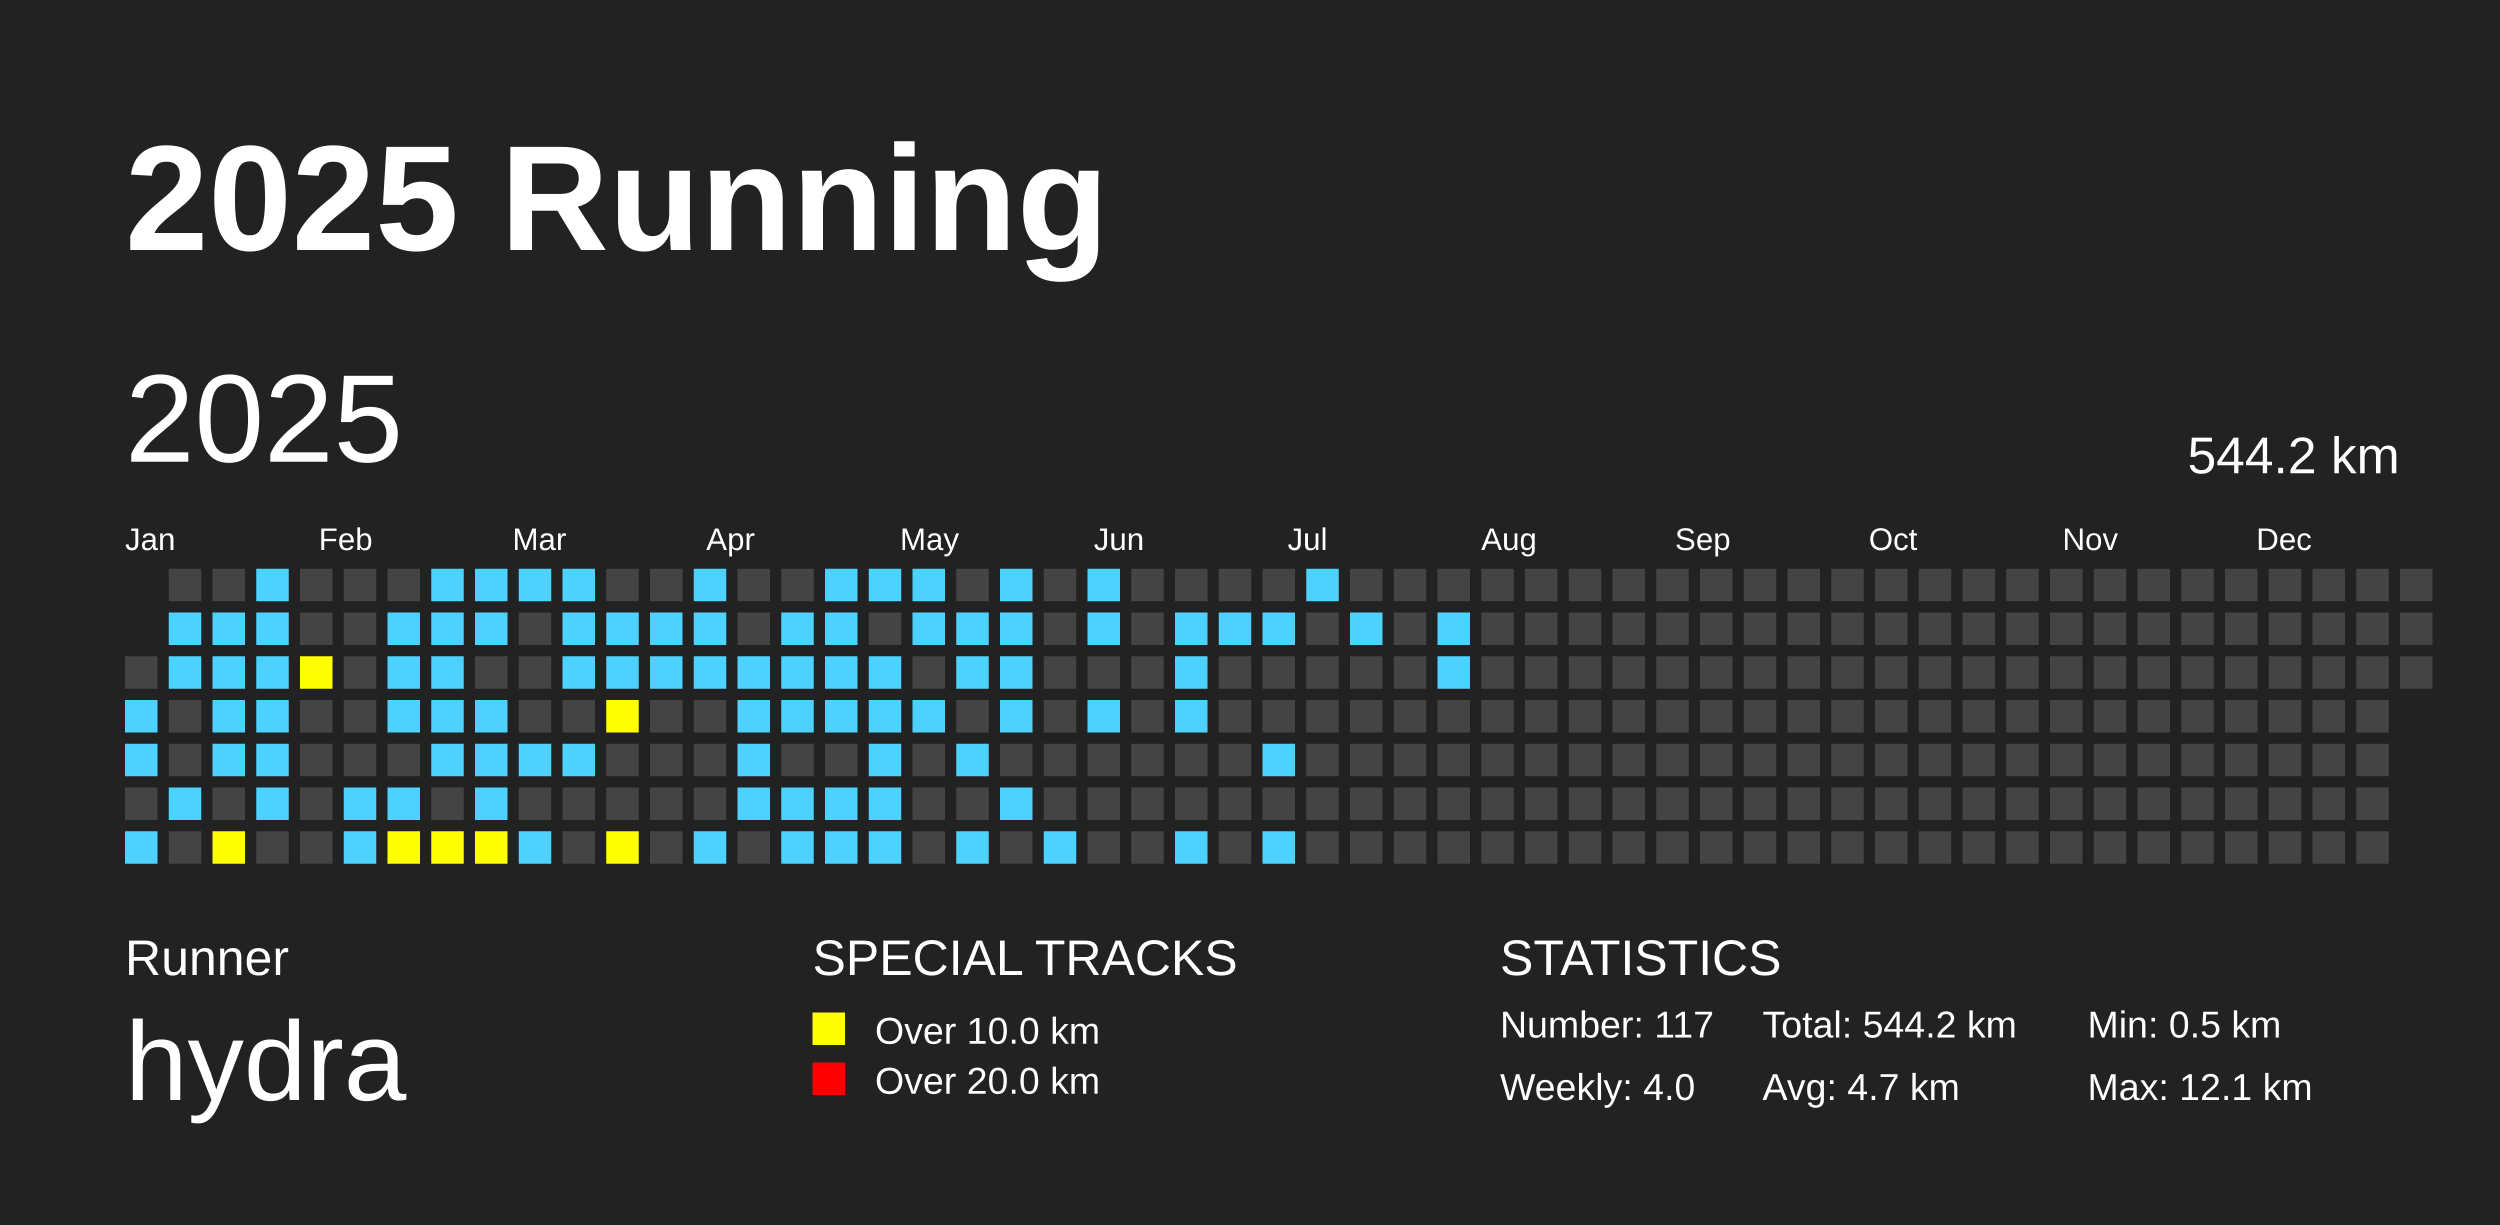
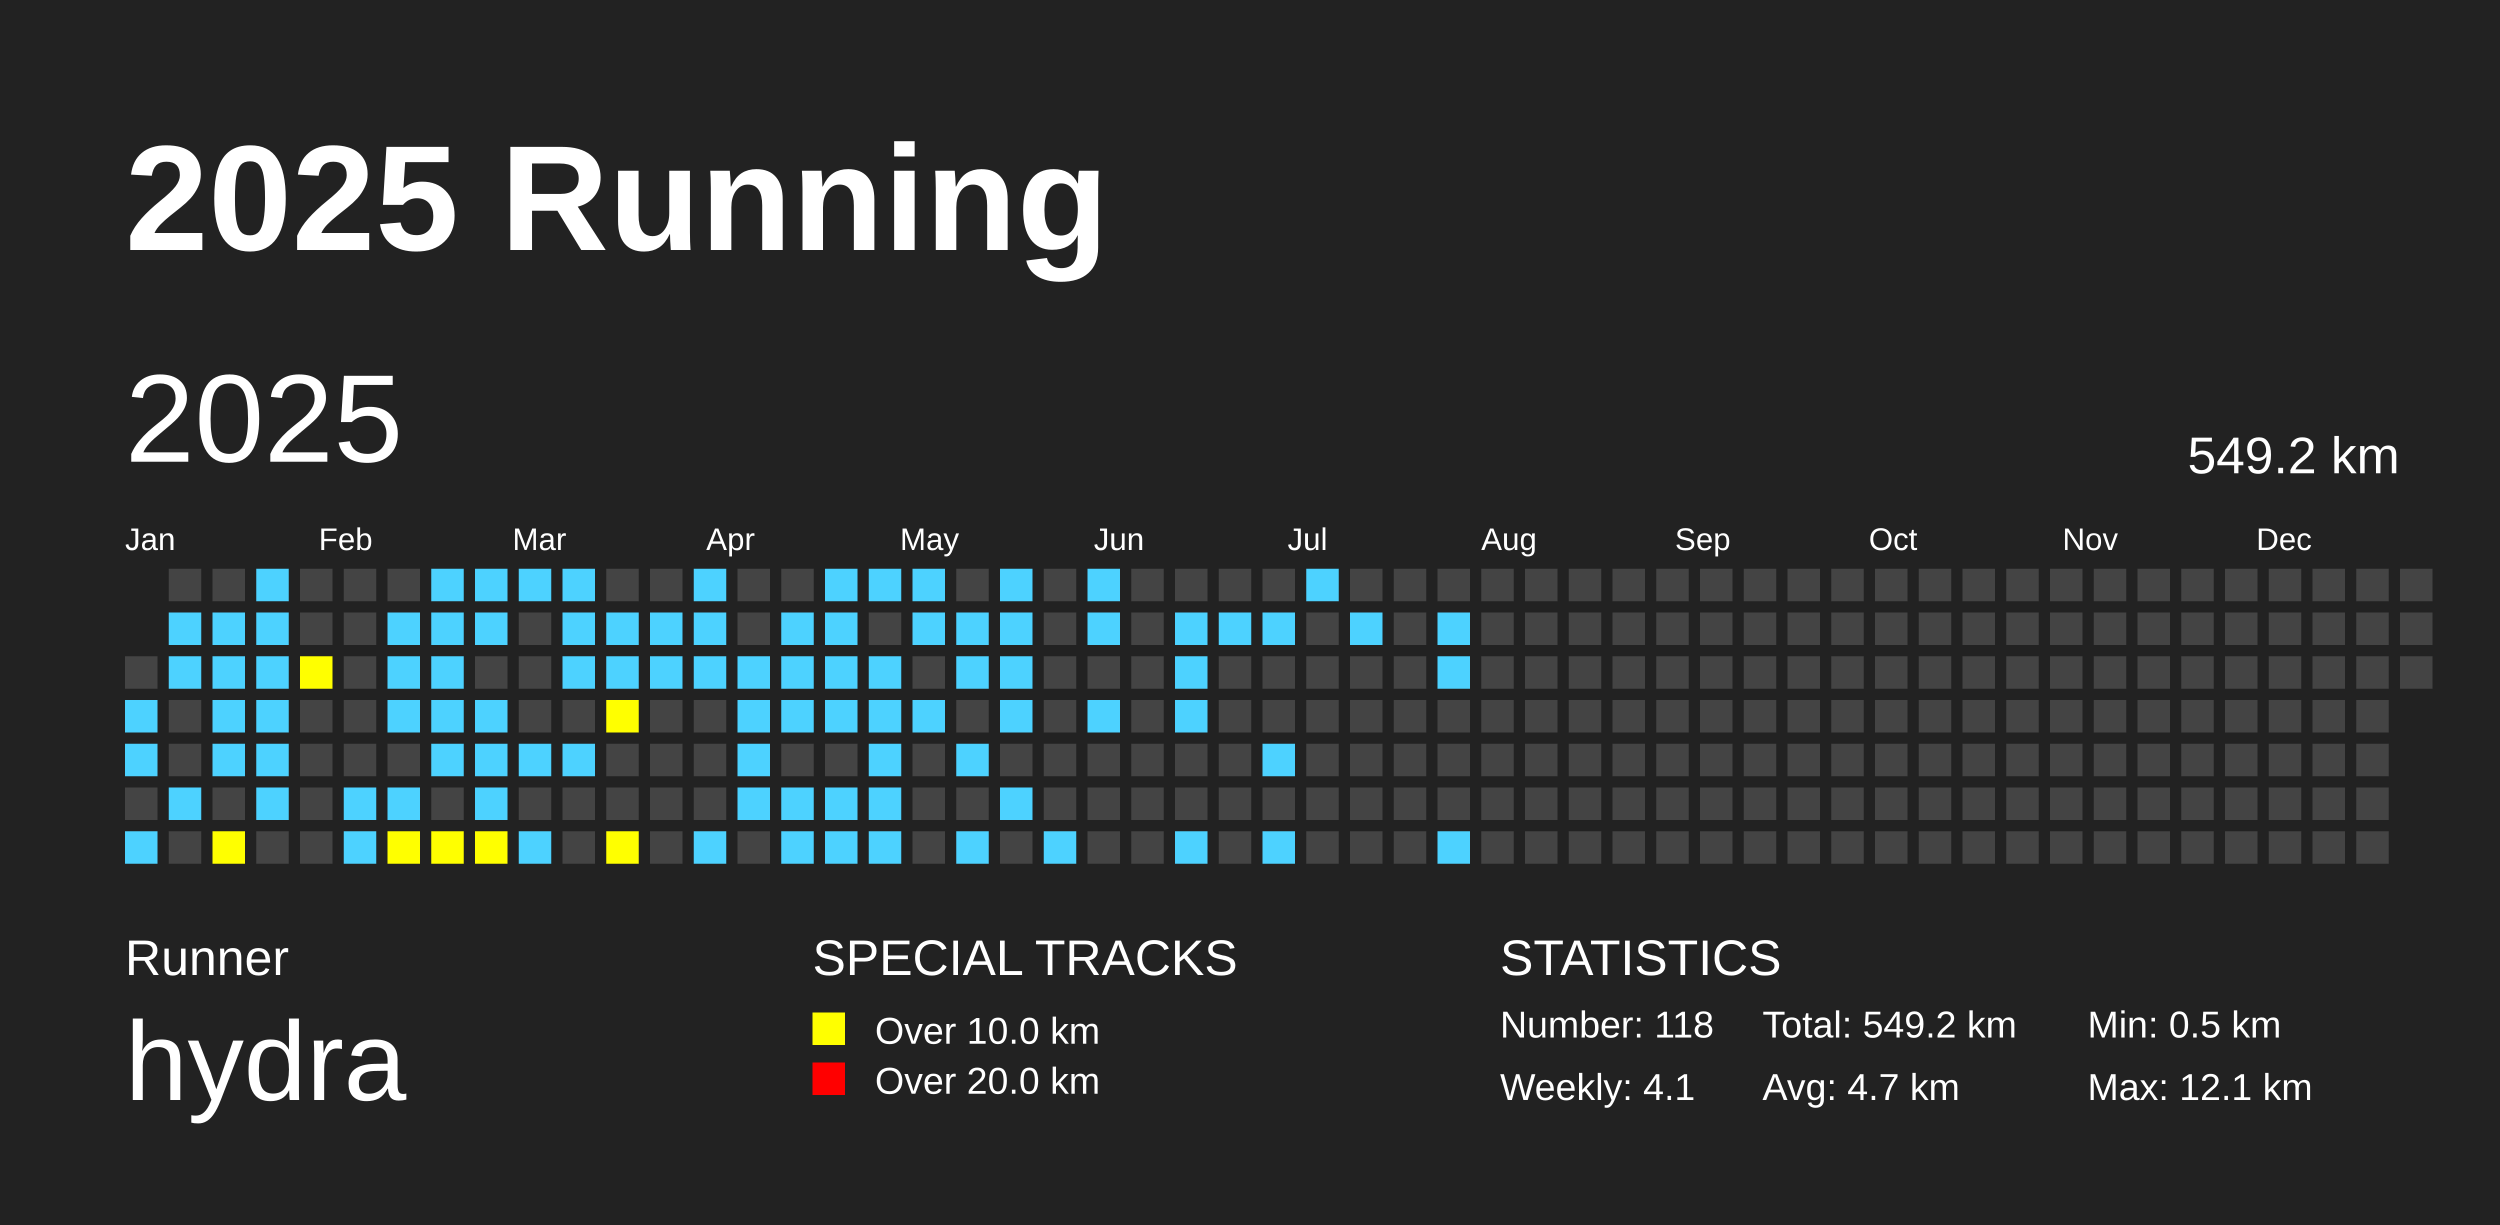
<svg xmlns="http://www.w3.org/2000/svg" baseProfile="full" height="98mm" version="1.1" viewBox="0,0,200,98" width="200mm">
  <defs />
  <rect fill="#222222" height="98" width="200" x="0" y="0" />
  <text fill="#FFFFFF" style="font-size:12px; font-family:Arial; font-weight:bold;" x="10" y="20">2025 Running</text>
  <text fill="#FFFFFF" style="font-size:4px; font-family:Arial" x="10" y="78">Runner</text>
  <text fill="#FFFFFF" style="font-size:9px; font-family:Arial" x="10" y="88">hydra</text>
  <text fill="#FFFFFF" style="font-size:4px; font-family:Arial" x="65" y="78">SPECIAL TRACKS</text>
  <rect fill="yellow" height="2.6" width="2.6" x="65" y="81" />
  <text fill="#FFFFFF" style="font-size:3px; font-family:Arial" x="70" y="83.5">Over 10.0 km</text>
  <rect fill="red" height="2.6" width="2.6" x="65" y="85" />
  <text fill="#FFFFFF" style="font-size:3px; font-family:Arial" x="70" y="87.5">Over 20.0 km</text>
  <text fill="#FFFFFF" style="font-size:4px; font-family:Arial" x="120" y="78">STATISTICS</text>
-   <text fill="#FFFFFF" style="font-size:3px; font-family:Arial" x="120" y="83">Number: 117</text>
-   <text fill="#FFFFFF" style="font-size:3px; font-family:Arial" x="120" y="88">Weekly: 4.0</text>
-   <text fill="#FFFFFF" style="font-size:3px; font-family:Arial" x="141" y="83">Total: 544.2 km</text>
+   <text fill="#FFFFFF" style="font-size:3px; font-family:Arial" x="120" y="83">Number: 118</text>
+   <text fill="#FFFFFF" style="font-size:3px; font-family:Arial" x="120" y="88">Weekly: 4.1</text>
+   <text fill="#FFFFFF" style="font-size:3px; font-family:Arial" x="141" y="83">Total: 549.2 km</text>
  <text fill="#FFFFFF" style="font-size:3px; font-family:Arial" x="141" y="88">Avg: 4.7 km</text>
  <text fill="#FFFFFF" style="font-size:3px; font-family:Arial" x="167" y="83">Min: 0.5 km</text>
  <text fill="#FFFFFF" style="font-size:3px; font-family:Arial" x="167" y="88">Max: 12.1 km</text>
  <text dominant-baseline="hanging" fill="#FFFFFF" style="font-size:10.0px; font-family:Arial;" x="10" y="30">2025</text>
-   <text dominant-baseline="hanging" fill="#FFFFFF" style="font-size:4.125px; font-family:Arial;" x="175" y="35">544.2 km</text>
+   <text dominant-baseline="hanging" fill="#FFFFFF" style="font-size:4.125px; font-family:Arial;" x="175" y="35">549.2 km</text>
  <text fill="#FFFFFF" style="font-size:2.5px; font-family:Arial" x="10.0" y="44">Jan</text>
  <text fill="#FFFFFF" style="font-size:2.5px; font-family:Arial" x="25.5" y="44">Feb</text>
  <text fill="#FFFFFF" style="font-size:2.5px; font-family:Arial" x="41.0" y="44">Mar</text>
  <text fill="#FFFFFF" style="font-size:2.5px; font-family:Arial" x="56.5" y="44">Apr</text>
  <text fill="#FFFFFF" style="font-size:2.5px; font-family:Arial" x="72.0" y="44">May</text>
  <text fill="#FFFFFF" style="font-size:2.5px; font-family:Arial" x="87.5" y="44">Jun</text>
  <text fill="#FFFFFF" style="font-size:2.5px; font-family:Arial" x="103.0" y="44">Jul</text>
  <text fill="#FFFFFF" style="font-size:2.5px; font-family:Arial" x="118.5" y="44">Aug</text>
  <text fill="#FFFFFF" style="font-size:2.5px; font-family:Arial" x="134.0" y="44">Sep</text>
  <text fill="#FFFFFF" style="font-size:2.5px; font-family:Arial" x="149.5" y="44">Oct</text>
  <text fill="#FFFFFF" style="font-size:2.5px; font-family:Arial" x="165.0" y="44">Nov</text>
  <text fill="#FFFFFF" style="font-size:2.5px; font-family:Arial" x="180.5" y="44">Dec</text>
  <rect fill="#444444" height="2.6" width="2.6" x="10.0" y="52.5" />
  <rect fill="#4DD2FF" height="2.6" width="2.6" x="10.0" y="56.0" />
  <rect fill="#4DD2FF" height="2.6" width="2.6" x="10.0" y="59.5" />
  <rect fill="#444444" height="2.6" width="2.6" x="10.0" y="63.0" />
  <rect fill="#4DD2FF" height="2.6" width="2.6" x="10.0" y="66.5" />
  <rect fill="#444444" height="2.6" width="2.6" x="13.5" y="45.5" />
  <rect fill="#4DD2FF" height="2.6" width="2.6" x="13.5" y="49.0" />
  <rect fill="#4DD2FF" height="2.6" width="2.6" x="13.5" y="52.5" />
  <rect fill="#444444" height="2.6" width="2.6" x="13.5" y="56.0" />
  <rect fill="#444444" height="2.6" width="2.6" x="13.5" y="59.5" />
  <rect fill="#4DD2FF" height="2.6" width="2.6" x="13.5" y="63.0" />
  <rect fill="#444444" height="2.6" width="2.6" x="13.5" y="66.5" />
  <rect fill="#444444" height="2.6" width="2.6" x="17.0" y="45.5" />
  <rect fill="#4DD2FF" height="2.6" width="2.6" x="17.0" y="49.0" />
  <rect fill="#4DD2FF" height="2.6" width="2.6" x="17.0" y="52.5" />
  <rect fill="#4DD2FF" height="2.6" width="2.6" x="17.0" y="56.0" />
  <rect fill="#4DD2FF" height="2.6" width="2.6" x="17.0" y="59.5" />
  <rect fill="#444444" height="2.6" width="2.6" x="17.0" y="63.0" />
  <rect fill="yellow" height="2.6" width="2.6" x="17.0" y="66.5" />
  <rect fill="#4DD2FF" height="2.6" width="2.6" x="20.5" y="45.5" />
  <rect fill="#4DD2FF" height="2.6" width="2.6" x="20.5" y="49.0" />
  <rect fill="#4DD2FF" height="2.6" width="2.6" x="20.5" y="52.5" />
  <rect fill="#4DD2FF" height="2.6" width="2.6" x="20.5" y="56.0" />
  <rect fill="#4DD2FF" height="2.6" width="2.6" x="20.5" y="59.5" />
  <rect fill="#4DD2FF" height="2.6" width="2.6" x="20.5" y="63.0" />
  <rect fill="#444444" height="2.6" width="2.6" x="20.5" y="66.5" />
  <rect fill="#444444" height="2.6" width="2.6" x="24.0" y="45.5" />
  <rect fill="#444444" height="2.6" width="2.6" x="24.0" y="49.0" />
  <rect fill="yellow" height="2.6" width="2.6" x="24.0" y="52.5" />
  <rect fill="#444444" height="2.6" width="2.6" x="24.0" y="56.0" />
  <rect fill="#444444" height="2.6" width="2.6" x="24.0" y="59.5" />
  <rect fill="#444444" height="2.6" width="2.6" x="24.0" y="63.0" />
  <rect fill="#444444" height="2.6" width="2.6" x="24.0" y="66.5" />
  <rect fill="#444444" height="2.6" width="2.6" x="27.5" y="45.5" />
  <rect fill="#444444" height="2.6" width="2.6" x="27.5" y="49.0" />
  <rect fill="#444444" height="2.6" width="2.6" x="27.5" y="52.5" />
  <rect fill="#444444" height="2.6" width="2.6" x="27.5" y="56.0" />
  <rect fill="#444444" height="2.6" width="2.6" x="27.5" y="59.5" />
  <rect fill="#4DD2FF" height="2.6" width="2.6" x="27.5" y="63.0" />
  <rect fill="#4DD2FF" height="2.6" width="2.6" x="27.5" y="66.5" />
  <rect fill="#444444" height="2.6" width="2.6" x="31.0" y="45.5" />
  <rect fill="#4DD2FF" height="2.6" width="2.6" x="31.0" y="49.0" />
  <rect fill="#4DD2FF" height="2.6" width="2.6" x="31.0" y="52.5" />
  <rect fill="#4DD2FF" height="2.6" width="2.6" x="31.0" y="56.0" />
  <rect fill="#444444" height="2.6" width="2.6" x="31.0" y="59.5" />
  <rect fill="#4DD2FF" height="2.6" width="2.6" x="31.0" y="63.0" />
  <rect fill="yellow" height="2.6" width="2.6" x="31.0" y="66.5" />
  <rect fill="#4DD2FF" height="2.6" width="2.6" x="34.5" y="45.5" />
  <rect fill="#4DD2FF" height="2.6" width="2.6" x="34.5" y="49.0" />
  <rect fill="#4DD2FF" height="2.6" width="2.6" x="34.5" y="52.5" />
  <rect fill="#4DD2FF" height="2.6" width="2.6" x="34.5" y="56.0" />
  <rect fill="#4DD2FF" height="2.6" width="2.6" x="34.5" y="59.5" />
  <rect fill="#444444" height="2.6" width="2.6" x="34.5" y="63.0" />
  <rect fill="yellow" height="2.6" width="2.6" x="34.5" y="66.5" />
  <rect fill="#4DD2FF" height="2.6" width="2.6" x="38.0" y="45.5" />
  <rect fill="#4DD2FF" height="2.6" width="2.6" x="38.0" y="49.0" />
  <rect fill="#444444" height="2.6" width="2.6" x="38.0" y="52.5" />
  <rect fill="#4DD2FF" height="2.6" width="2.6" x="38.0" y="56.0" />
  <rect fill="#4DD2FF" height="2.6" width="2.6" x="38.0" y="59.5" />
  <rect fill="#4DD2FF" height="2.6" width="2.6" x="38.0" y="63.0" />
  <rect fill="yellow" height="2.6" width="2.6" x="38.0" y="66.5" />
  <rect fill="#4DD2FF" height="2.6" width="2.6" x="41.5" y="45.5" />
  <rect fill="#444444" height="2.6" width="2.6" x="41.5" y="49.0" />
  <rect fill="#444444" height="2.6" width="2.6" x="41.5" y="52.5" />
  <rect fill="#444444" height="2.6" width="2.6" x="41.5" y="56.0" />
  <rect fill="#4DD2FF" height="2.6" width="2.6" x="41.5" y="59.5" />
  <rect fill="#444444" height="2.6" width="2.6" x="41.5" y="63.0" />
  <rect fill="#4DD2FF" height="2.6" width="2.6" x="41.5" y="66.5" />
  <rect fill="#4DD2FF" height="2.6" width="2.6" x="45.0" y="45.5" />
  <rect fill="#4DD2FF" height="2.6" width="2.6" x="45.0" y="49.0" />
  <rect fill="#4DD2FF" height="2.6" width="2.6" x="45.0" y="52.5" />
  <rect fill="#444444" height="2.6" width="2.6" x="45.0" y="56.0" />
  <rect fill="#4DD2FF" height="2.6" width="2.6" x="45.0" y="59.5" />
  <rect fill="#444444" height="2.6" width="2.6" x="45.0" y="63.0" />
  <rect fill="#444444" height="2.6" width="2.6" x="45.0" y="66.5" />
  <rect fill="#444444" height="2.6" width="2.6" x="48.5" y="45.5" />
  <rect fill="#4DD2FF" height="2.6" width="2.6" x="48.5" y="49.0" />
  <rect fill="#4DD2FF" height="2.6" width="2.6" x="48.5" y="52.5" />
  <rect fill="yellow" height="2.6" width="2.6" x="48.5" y="56.0" />
  <rect fill="#444444" height="2.6" width="2.6" x="48.5" y="59.5" />
  <rect fill="#444444" height="2.6" width="2.6" x="48.5" y="63.0" />
  <rect fill="yellow" height="2.6" width="2.6" x="48.5" y="66.5" />
  <rect fill="#444444" height="2.6" width="2.6" x="52.0" y="45.5" />
  <rect fill="#4DD2FF" height="2.6" width="2.6" x="52.0" y="49.0" />
  <rect fill="#4DD2FF" height="2.6" width="2.6" x="52.0" y="52.5" />
  <rect fill="#444444" height="2.6" width="2.6" x="52.0" y="56.0" />
  <rect fill="#444444" height="2.6" width="2.6" x="52.0" y="59.5" />
  <rect fill="#444444" height="2.6" width="2.6" x="52.0" y="63.0" />
  <rect fill="#444444" height="2.6" width="2.6" x="52.0" y="66.5" />
  <rect fill="#4DD2FF" height="2.6" width="2.6" x="55.5" y="45.5" />
  <rect fill="#4DD2FF" height="2.6" width="2.6" x="55.5" y="49.0" />
  <rect fill="#4DD2FF" height="2.6" width="2.6" x="55.5" y="52.5" />
  <rect fill="#444444" height="2.6" width="2.6" x="55.5" y="56.0" />
  <rect fill="#444444" height="2.6" width="2.6" x="55.5" y="59.5" />
  <rect fill="#444444" height="2.6" width="2.6" x="55.5" y="63.0" />
  <rect fill="#4DD2FF" height="2.6" width="2.6" x="55.5" y="66.5" />
  <rect fill="#444444" height="2.6" width="2.6" x="59.0" y="45.5" />
  <rect fill="#444444" height="2.6" width="2.6" x="59.0" y="49.0" />
  <rect fill="#4DD2FF" height="2.6" width="2.6" x="59.0" y="52.5" />
  <rect fill="#4DD2FF" height="2.6" width="2.6" x="59.0" y="56.0" />
  <rect fill="#4DD2FF" height="2.6" width="2.6" x="59.0" y="59.5" />
  <rect fill="#4DD2FF" height="2.6" width="2.6" x="59.0" y="63.0" />
  <rect fill="#444444" height="2.6" width="2.6" x="59.0" y="66.5" />
  <rect fill="#444444" height="2.6" width="2.6" x="62.5" y="45.5" />
  <rect fill="#4DD2FF" height="2.6" width="2.6" x="62.5" y="49.0" />
  <rect fill="#4DD2FF" height="2.6" width="2.6" x="62.5" y="52.5" />
  <rect fill="#4DD2FF" height="2.6" width="2.6" x="62.5" y="56.0" />
  <rect fill="#444444" height="2.6" width="2.6" x="62.5" y="59.5" />
  <rect fill="#4DD2FF" height="2.6" width="2.6" x="62.5" y="63.0" />
  <rect fill="#4DD2FF" height="2.6" width="2.6" x="62.5" y="66.5" />
  <rect fill="#4DD2FF" height="2.6" width="2.6" x="66.0" y="45.5" />
  <rect fill="#4DD2FF" height="2.6" width="2.6" x="66.0" y="49.0" />
  <rect fill="#4DD2FF" height="2.6" width="2.6" x="66.0" y="52.5" />
  <rect fill="#4DD2FF" height="2.6" width="2.6" x="66.0" y="56.0" />
  <rect fill="#444444" height="2.6" width="2.6" x="66.0" y="59.5" />
  <rect fill="#4DD2FF" height="2.6" width="2.6" x="66.0" y="63.0" />
  <rect fill="#4DD2FF" height="2.6" width="2.6" x="66.0" y="66.5" />
  <rect fill="#4DD2FF" height="2.6" width="2.6" x="69.5" y="45.5" />
  <rect fill="#444444" height="2.6" width="2.6" x="69.5" y="49.0" />
  <rect fill="#4DD2FF" height="2.6" width="2.6" x="69.5" y="52.5" />
  <rect fill="#4DD2FF" height="2.6" width="2.6" x="69.5" y="56.0" />
  <rect fill="#4DD2FF" height="2.6" width="2.6" x="69.5" y="59.5" />
  <rect fill="#4DD2FF" height="2.6" width="2.6" x="69.5" y="63.0" />
  <rect fill="#4DD2FF" height="2.6" width="2.6" x="69.5" y="66.5" />
  <rect fill="#4DD2FF" height="2.6" width="2.6" x="73.0" y="45.5" />
  <rect fill="#4DD2FF" height="2.6" width="2.6" x="73.0" y="49.0" />
  <rect fill="#444444" height="2.6" width="2.6" x="73.0" y="52.5" />
  <rect fill="#4DD2FF" height="2.6" width="2.6" x="73.0" y="56.0" />
  <rect fill="#444444" height="2.6" width="2.6" x="73.0" y="59.5" />
  <rect fill="#444444" height="2.6" width="2.6" x="73.0" y="63.0" />
  <rect fill="#444444" height="2.6" width="2.6" x="73.0" y="66.5" />
  <rect fill="#444444" height="2.6" width="2.6" x="76.5" y="45.5" />
  <rect fill="#4DD2FF" height="2.6" width="2.6" x="76.5" y="49.0" />
  <rect fill="#4DD2FF" height="2.6" width="2.6" x="76.5" y="52.5" />
  <rect fill="#444444" height="2.6" width="2.6" x="76.5" y="56.0" />
  <rect fill="#4DD2FF" height="2.6" width="2.6" x="76.5" y="59.5" />
  <rect fill="#444444" height="2.6" width="2.6" x="76.5" y="63.0" />
  <rect fill="#4DD2FF" height="2.6" width="2.6" x="76.5" y="66.5" />
  <rect fill="#4DD2FF" height="2.6" width="2.6" x="80.0" y="45.5" />
  <rect fill="#4DD2FF" height="2.6" width="2.6" x="80.0" y="49.0" />
  <rect fill="#4DD2FF" height="2.6" width="2.6" x="80.0" y="52.5" />
  <rect fill="#4DD2FF" height="2.6" width="2.6" x="80.0" y="56.0" />
  <rect fill="#444444" height="2.6" width="2.6" x="80.0" y="59.5" />
  <rect fill="#4DD2FF" height="2.6" width="2.6" x="80.0" y="63.0" />
  <rect fill="#444444" height="2.6" width="2.6" x="80.0" y="66.5" />
  <rect fill="#444444" height="2.6" width="2.6" x="83.5" y="45.5" />
  <rect fill="#444444" height="2.6" width="2.6" x="83.5" y="49.0" />
  <rect fill="#444444" height="2.6" width="2.6" x="83.5" y="52.5" />
  <rect fill="#444444" height="2.6" width="2.6" x="83.5" y="56.0" />
  <rect fill="#444444" height="2.6" width="2.6" x="83.5" y="59.5" />
  <rect fill="#444444" height="2.6" width="2.6" x="83.5" y="63.0" />
  <rect fill="#4DD2FF" height="2.6" width="2.6" x="83.5" y="66.5" />
  <rect fill="#4DD2FF" height="2.6" width="2.6" x="87.0" y="45.5" />
  <rect fill="#4DD2FF" height="2.6" width="2.6" x="87.0" y="49.0" />
  <rect fill="#444444" height="2.6" width="2.6" x="87.0" y="52.5" />
  <rect fill="#4DD2FF" height="2.6" width="2.6" x="87.0" y="56.0" />
  <rect fill="#444444" height="2.6" width="2.6" x="87.0" y="59.5" />
  <rect fill="#444444" height="2.6" width="2.6" x="87.0" y="63.0" />
  <rect fill="#444444" height="2.6" width="2.6" x="87.0" y="66.5" />
  <rect fill="#444444" height="2.6" width="2.6" x="90.5" y="45.5" />
  <rect fill="#444444" height="2.6" width="2.6" x="90.5" y="49.0" />
  <rect fill="#444444" height="2.6" width="2.6" x="90.5" y="52.5" />
  <rect fill="#444444" height="2.6" width="2.6" x="90.5" y="56.0" />
  <rect fill="#444444" height="2.6" width="2.6" x="90.5" y="59.5" />
  <rect fill="#444444" height="2.6" width="2.6" x="90.5" y="63.0" />
  <rect fill="#444444" height="2.6" width="2.6" x="90.5" y="66.5" />
  <rect fill="#444444" height="2.6" width="2.6" x="94.0" y="45.5" />
  <rect fill="#4DD2FF" height="2.6" width="2.6" x="94.0" y="49.0" />
  <rect fill="#4DD2FF" height="2.6" width="2.6" x="94.0" y="52.5" />
  <rect fill="#4DD2FF" height="2.6" width="2.6" x="94.0" y="56.0" />
  <rect fill="#444444" height="2.6" width="2.6" x="94.0" y="59.5" />
  <rect fill="#444444" height="2.6" width="2.6" x="94.0" y="63.0" />
  <rect fill="#4DD2FF" height="2.6" width="2.6" x="94.0" y="66.5" />
  <rect fill="#444444" height="2.6" width="2.6" x="97.5" y="45.5" />
  <rect fill="#4DD2FF" height="2.6" width="2.6" x="97.5" y="49.0" />
  <rect fill="#444444" height="2.6" width="2.6" x="97.5" y="52.5" />
  <rect fill="#444444" height="2.6" width="2.6" x="97.5" y="56.0" />
  <rect fill="#444444" height="2.6" width="2.6" x="97.5" y="59.5" />
  <rect fill="#444444" height="2.6" width="2.6" x="97.5" y="63.0" />
  <rect fill="#444444" height="2.6" width="2.6" x="97.5" y="66.5" />
  <rect fill="#444444" height="2.6" width="2.6" x="101.0" y="45.5" />
  <rect fill="#4DD2FF" height="2.6" width="2.6" x="101.0" y="49.0" />
  <rect fill="#444444" height="2.6" width="2.6" x="101.0" y="52.5" />
  <rect fill="#444444" height="2.6" width="2.6" x="101.0" y="56.0" />
  <rect fill="#4DD2FF" height="2.6" width="2.6" x="101.0" y="59.5" />
  <rect fill="#444444" height="2.6" width="2.6" x="101.0" y="63.0" />
  <rect fill="#4DD2FF" height="2.6" width="2.6" x="101.0" y="66.5" />
  <rect fill="#4DD2FF" height="2.6" width="2.6" x="104.5" y="45.5" />
  <rect fill="#444444" height="2.6" width="2.6" x="104.5" y="49.0" />
  <rect fill="#444444" height="2.6" width="2.6" x="104.5" y="52.5" />
  <rect fill="#444444" height="2.6" width="2.6" x="104.5" y="56.0" />
  <rect fill="#444444" height="2.6" width="2.6" x="104.5" y="59.5" />
  <rect fill="#444444" height="2.6" width="2.6" x="104.5" y="63.0" />
  <rect fill="#444444" height="2.6" width="2.6" x="104.5" y="66.5" />
  <rect fill="#444444" height="2.6" width="2.6" x="108.0" y="45.5" />
  <rect fill="#4DD2FF" height="2.6" width="2.6" x="108.0" y="49.0" />
  <rect fill="#444444" height="2.6" width="2.6" x="108.0" y="52.5" />
  <rect fill="#444444" height="2.6" width="2.6" x="108.0" y="56.0" />
  <rect fill="#444444" height="2.6" width="2.6" x="108.0" y="59.5" />
  <rect fill="#444444" height="2.6" width="2.6" x="108.0" y="63.0" />
  <rect fill="#444444" height="2.6" width="2.6" x="108.0" y="66.5" />
  <rect fill="#444444" height="2.6" width="2.6" x="111.5" y="45.5" />
  <rect fill="#444444" height="2.6" width="2.6" x="111.5" y="49.0" />
  <rect fill="#444444" height="2.6" width="2.6" x="111.5" y="52.5" />
  <rect fill="#444444" height="2.6" width="2.6" x="111.5" y="56.0" />
  <rect fill="#444444" height="2.6" width="2.6" x="111.5" y="59.5" />
  <rect fill="#444444" height="2.6" width="2.6" x="111.5" y="63.0" />
  <rect fill="#444444" height="2.6" width="2.6" x="111.5" y="66.5" />
  <rect fill="#444444" height="2.6" width="2.6" x="115.0" y="45.5" />
  <rect fill="#4DD2FF" height="2.6" width="2.6" x="115.0" y="49.0" />
  <rect fill="#4DD2FF" height="2.6" width="2.6" x="115.0" y="52.5" />
  <rect fill="#444444" height="2.6" width="2.6" x="115.0" y="56.0" />
  <rect fill="#444444" height="2.6" width="2.6" x="115.0" y="59.5" />
  <rect fill="#444444" height="2.6" width="2.6" x="115.0" y="63.0" />
-   <rect fill="#444444" height="2.6" width="2.6" x="115.0" y="66.5" />
+   <rect fill="#4DD2FF" height="2.6" width="2.6" x="115.0" y="66.5" />
  <rect fill="#444444" height="2.6" width="2.6" x="118.5" y="45.5" />
  <rect fill="#444444" height="2.6" width="2.6" x="118.5" y="49.0" />
  <rect fill="#444444" height="2.6" width="2.6" x="118.5" y="52.5" />
  <rect fill="#444444" height="2.6" width="2.6" x="118.5" y="56.0" />
  <rect fill="#444444" height="2.6" width="2.6" x="118.5" y="59.5" />
  <rect fill="#444444" height="2.6" width="2.6" x="118.5" y="63.0" />
  <rect fill="#444444" height="2.6" width="2.6" x="118.5" y="66.5" />
  <rect fill="#444444" height="2.6" width="2.6" x="122.0" y="45.5" />
  <rect fill="#444444" height="2.6" width="2.6" x="122.0" y="49.0" />
  <rect fill="#444444" height="2.6" width="2.6" x="122.0" y="52.5" />
  <rect fill="#444444" height="2.6" width="2.6" x="122.0" y="56.0" />
  <rect fill="#444444" height="2.6" width="2.6" x="122.0" y="59.5" />
  <rect fill="#444444" height="2.6" width="2.6" x="122.0" y="63.0" />
  <rect fill="#444444" height="2.6" width="2.6" x="122.0" y="66.5" />
  <rect fill="#444444" height="2.6" width="2.6" x="125.5" y="45.5" />
  <rect fill="#444444" height="2.6" width="2.6" x="125.5" y="49.0" />
  <rect fill="#444444" height="2.6" width="2.6" x="125.5" y="52.5" />
  <rect fill="#444444" height="2.6" width="2.6" x="125.5" y="56.0" />
  <rect fill="#444444" height="2.6" width="2.6" x="125.5" y="59.5" />
  <rect fill="#444444" height="2.6" width="2.6" x="125.5" y="63.0" />
  <rect fill="#444444" height="2.6" width="2.6" x="125.5" y="66.5" />
  <rect fill="#444444" height="2.6" width="2.6" x="129.0" y="45.5" />
  <rect fill="#444444" height="2.6" width="2.6" x="129.0" y="49.0" />
  <rect fill="#444444" height="2.6" width="2.6" x="129.0" y="52.5" />
  <rect fill="#444444" height="2.6" width="2.6" x="129.0" y="56.0" />
  <rect fill="#444444" height="2.6" width="2.6" x="129.0" y="59.5" />
  <rect fill="#444444" height="2.6" width="2.6" x="129.0" y="63.0" />
  <rect fill="#444444" height="2.6" width="2.6" x="129.0" y="66.5" />
  <rect fill="#444444" height="2.6" width="2.6" x="132.5" y="45.5" />
  <rect fill="#444444" height="2.6" width="2.6" x="132.5" y="49.0" />
  <rect fill="#444444" height="2.6" width="2.6" x="132.5" y="52.5" />
  <rect fill="#444444" height="2.6" width="2.6" x="132.5" y="56.0" />
  <rect fill="#444444" height="2.6" width="2.6" x="132.5" y="59.5" />
  <rect fill="#444444" height="2.6" width="2.6" x="132.5" y="63.0" />
  <rect fill="#444444" height="2.6" width="2.6" x="132.5" y="66.5" />
  <rect fill="#444444" height="2.6" width="2.6" x="136.0" y="45.5" />
  <rect fill="#444444" height="2.6" width="2.6" x="136.0" y="49.0" />
  <rect fill="#444444" height="2.6" width="2.6" x="136.0" y="52.5" />
  <rect fill="#444444" height="2.6" width="2.6" x="136.0" y="56.0" />
  <rect fill="#444444" height="2.6" width="2.6" x="136.0" y="59.5" />
  <rect fill="#444444" height="2.6" width="2.6" x="136.0" y="63.0" />
  <rect fill="#444444" height="2.6" width="2.6" x="136.0" y="66.5" />
  <rect fill="#444444" height="2.6" width="2.6" x="139.5" y="45.5" />
  <rect fill="#444444" height="2.6" width="2.6" x="139.5" y="49.0" />
  <rect fill="#444444" height="2.6" width="2.6" x="139.5" y="52.5" />
  <rect fill="#444444" height="2.6" width="2.6" x="139.5" y="56.0" />
  <rect fill="#444444" height="2.6" width="2.6" x="139.5" y="59.5" />
  <rect fill="#444444" height="2.6" width="2.6" x="139.5" y="63.0" />
  <rect fill="#444444" height="2.6" width="2.6" x="139.5" y="66.5" />
  <rect fill="#444444" height="2.6" width="2.6" x="143.0" y="45.5" />
  <rect fill="#444444" height="2.6" width="2.6" x="143.0" y="49.0" />
  <rect fill="#444444" height="2.6" width="2.6" x="143.0" y="52.5" />
  <rect fill="#444444" height="2.6" width="2.6" x="143.0" y="56.0" />
  <rect fill="#444444" height="2.6" width="2.6" x="143.0" y="59.5" />
  <rect fill="#444444" height="2.6" width="2.6" x="143.0" y="63.0" />
  <rect fill="#444444" height="2.6" width="2.6" x="143.0" y="66.5" />
  <rect fill="#444444" height="2.6" width="2.6" x="146.5" y="45.5" />
  <rect fill="#444444" height="2.6" width="2.6" x="146.5" y="49.0" />
  <rect fill="#444444" height="2.6" width="2.6" x="146.5" y="52.5" />
  <rect fill="#444444" height="2.6" width="2.6" x="146.5" y="56.0" />
  <rect fill="#444444" height="2.6" width="2.6" x="146.5" y="59.5" />
  <rect fill="#444444" height="2.6" width="2.6" x="146.5" y="63.0" />
  <rect fill="#444444" height="2.6" width="2.6" x="146.5" y="66.5" />
  <rect fill="#444444" height="2.6" width="2.6" x="150.0" y="45.5" />
  <rect fill="#444444" height="2.6" width="2.6" x="150.0" y="49.0" />
  <rect fill="#444444" height="2.6" width="2.6" x="150.0" y="52.5" />
  <rect fill="#444444" height="2.6" width="2.6" x="150.0" y="56.0" />
  <rect fill="#444444" height="2.6" width="2.6" x="150.0" y="59.5" />
  <rect fill="#444444" height="2.6" width="2.6" x="150.0" y="63.0" />
  <rect fill="#444444" height="2.6" width="2.6" x="150.0" y="66.5" />
  <rect fill="#444444" height="2.6" width="2.6" x="153.5" y="45.5" />
  <rect fill="#444444" height="2.6" width="2.6" x="153.5" y="49.0" />
  <rect fill="#444444" height="2.6" width="2.6" x="153.5" y="52.5" />
  <rect fill="#444444" height="2.6" width="2.6" x="153.5" y="56.0" />
  <rect fill="#444444" height="2.6" width="2.6" x="153.5" y="59.5" />
  <rect fill="#444444" height="2.6" width="2.6" x="153.5" y="63.0" />
  <rect fill="#444444" height="2.6" width="2.6" x="153.5" y="66.5" />
  <rect fill="#444444" height="2.6" width="2.6" x="157.0" y="45.5" />
  <rect fill="#444444" height="2.6" width="2.6" x="157.0" y="49.0" />
  <rect fill="#444444" height="2.6" width="2.6" x="157.0" y="52.5" />
  <rect fill="#444444" height="2.6" width="2.6" x="157.0" y="56.0" />
  <rect fill="#444444" height="2.6" width="2.6" x="157.0" y="59.5" />
  <rect fill="#444444" height="2.6" width="2.6" x="157.0" y="63.0" />
  <rect fill="#444444" height="2.6" width="2.6" x="157.0" y="66.5" />
  <rect fill="#444444" height="2.6" width="2.6" x="160.5" y="45.5" />
  <rect fill="#444444" height="2.6" width="2.6" x="160.5" y="49.0" />
  <rect fill="#444444" height="2.6" width="2.6" x="160.5" y="52.5" />
  <rect fill="#444444" height="2.6" width="2.6" x="160.5" y="56.0" />
  <rect fill="#444444" height="2.6" width="2.6" x="160.5" y="59.5" />
  <rect fill="#444444" height="2.6" width="2.6" x="160.5" y="63.0" />
  <rect fill="#444444" height="2.6" width="2.6" x="160.5" y="66.5" />
  <rect fill="#444444" height="2.6" width="2.6" x="164.0" y="45.5" />
  <rect fill="#444444" height="2.6" width="2.6" x="164.0" y="49.0" />
  <rect fill="#444444" height="2.6" width="2.6" x="164.0" y="52.5" />
  <rect fill="#444444" height="2.6" width="2.6" x="164.0" y="56.0" />
  <rect fill="#444444" height="2.6" width="2.6" x="164.0" y="59.5" />
  <rect fill="#444444" height="2.6" width="2.6" x="164.0" y="63.0" />
  <rect fill="#444444" height="2.6" width="2.6" x="164.0" y="66.5" />
  <rect fill="#444444" height="2.6" width="2.6" x="167.5" y="45.5" />
  <rect fill="#444444" height="2.6" width="2.6" x="167.5" y="49.0" />
  <rect fill="#444444" height="2.6" width="2.6" x="167.5" y="52.5" />
  <rect fill="#444444" height="2.6" width="2.6" x="167.5" y="56.0" />
  <rect fill="#444444" height="2.6" width="2.6" x="167.5" y="59.5" />
  <rect fill="#444444" height="2.6" width="2.6" x="167.5" y="63.0" />
  <rect fill="#444444" height="2.6" width="2.6" x="167.5" y="66.5" />
  <rect fill="#444444" height="2.6" width="2.6" x="171.0" y="45.5" />
  <rect fill="#444444" height="2.6" width="2.6" x="171.0" y="49.0" />
  <rect fill="#444444" height="2.6" width="2.6" x="171.0" y="52.5" />
  <rect fill="#444444" height="2.6" width="2.6" x="171.0" y="56.0" />
  <rect fill="#444444" height="2.6" width="2.6" x="171.0" y="59.5" />
  <rect fill="#444444" height="2.6" width="2.6" x="171.0" y="63.0" />
  <rect fill="#444444" height="2.6" width="2.6" x="171.0" y="66.5" />
  <rect fill="#444444" height="2.6" width="2.6" x="174.5" y="45.5" />
  <rect fill="#444444" height="2.6" width="2.6" x="174.5" y="49.0" />
  <rect fill="#444444" height="2.6" width="2.6" x="174.5" y="52.5" />
  <rect fill="#444444" height="2.6" width="2.6" x="174.5" y="56.0" />
  <rect fill="#444444" height="2.6" width="2.6" x="174.5" y="59.5" />
  <rect fill="#444444" height="2.6" width="2.6" x="174.5" y="63.0" />
  <rect fill="#444444" height="2.6" width="2.6" x="174.5" y="66.5" />
  <rect fill="#444444" height="2.6" width="2.6" x="178.0" y="45.5" />
  <rect fill="#444444" height="2.6" width="2.6" x="178.0" y="49.0" />
  <rect fill="#444444" height="2.6" width="2.6" x="178.0" y="52.5" />
  <rect fill="#444444" height="2.6" width="2.6" x="178.0" y="56.0" />
  <rect fill="#444444" height="2.6" width="2.6" x="178.0" y="59.5" />
  <rect fill="#444444" height="2.6" width="2.6" x="178.0" y="63.0" />
  <rect fill="#444444" height="2.6" width="2.6" x="178.0" y="66.5" />
  <rect fill="#444444" height="2.6" width="2.6" x="181.5" y="45.5" />
  <rect fill="#444444" height="2.6" width="2.6" x="181.5" y="49.0" />
  <rect fill="#444444" height="2.6" width="2.6" x="181.5" y="52.5" />
  <rect fill="#444444" height="2.6" width="2.6" x="181.5" y="56.0" />
  <rect fill="#444444" height="2.6" width="2.6" x="181.5" y="59.5" />
  <rect fill="#444444" height="2.6" width="2.6" x="181.5" y="63.0" />
  <rect fill="#444444" height="2.6" width="2.6" x="181.5" y="66.5" />
  <rect fill="#444444" height="2.6" width="2.6" x="185.0" y="45.5" />
  <rect fill="#444444" height="2.6" width="2.6" x="185.0" y="49.0" />
  <rect fill="#444444" height="2.6" width="2.6" x="185.0" y="52.5" />
  <rect fill="#444444" height="2.6" width="2.6" x="185.0" y="56.0" />
  <rect fill="#444444" height="2.6" width="2.6" x="185.0" y="59.5" />
  <rect fill="#444444" height="2.6" width="2.6" x="185.0" y="63.0" />
  <rect fill="#444444" height="2.6" width="2.6" x="185.0" y="66.5" />
  <rect fill="#444444" height="2.6" width="2.6" x="188.5" y="45.5" />
  <rect fill="#444444" height="2.6" width="2.6" x="188.5" y="49.0" />
  <rect fill="#444444" height="2.6" width="2.6" x="188.5" y="52.5" />
  <rect fill="#444444" height="2.6" width="2.6" x="188.5" y="56.0" />
  <rect fill="#444444" height="2.6" width="2.6" x="188.5" y="59.5" />
  <rect fill="#444444" height="2.6" width="2.6" x="188.5" y="63.0" />
  <rect fill="#444444" height="2.6" width="2.6" x="188.5" y="66.5" />
  <rect fill="#444444" height="2.6" width="2.6" x="192.0" y="45.5" />
  <rect fill="#444444" height="2.6" width="2.6" x="192.0" y="49.0" />
  <rect fill="#444444" height="2.6" width="2.6" x="192.0" y="52.5" />
</svg>
